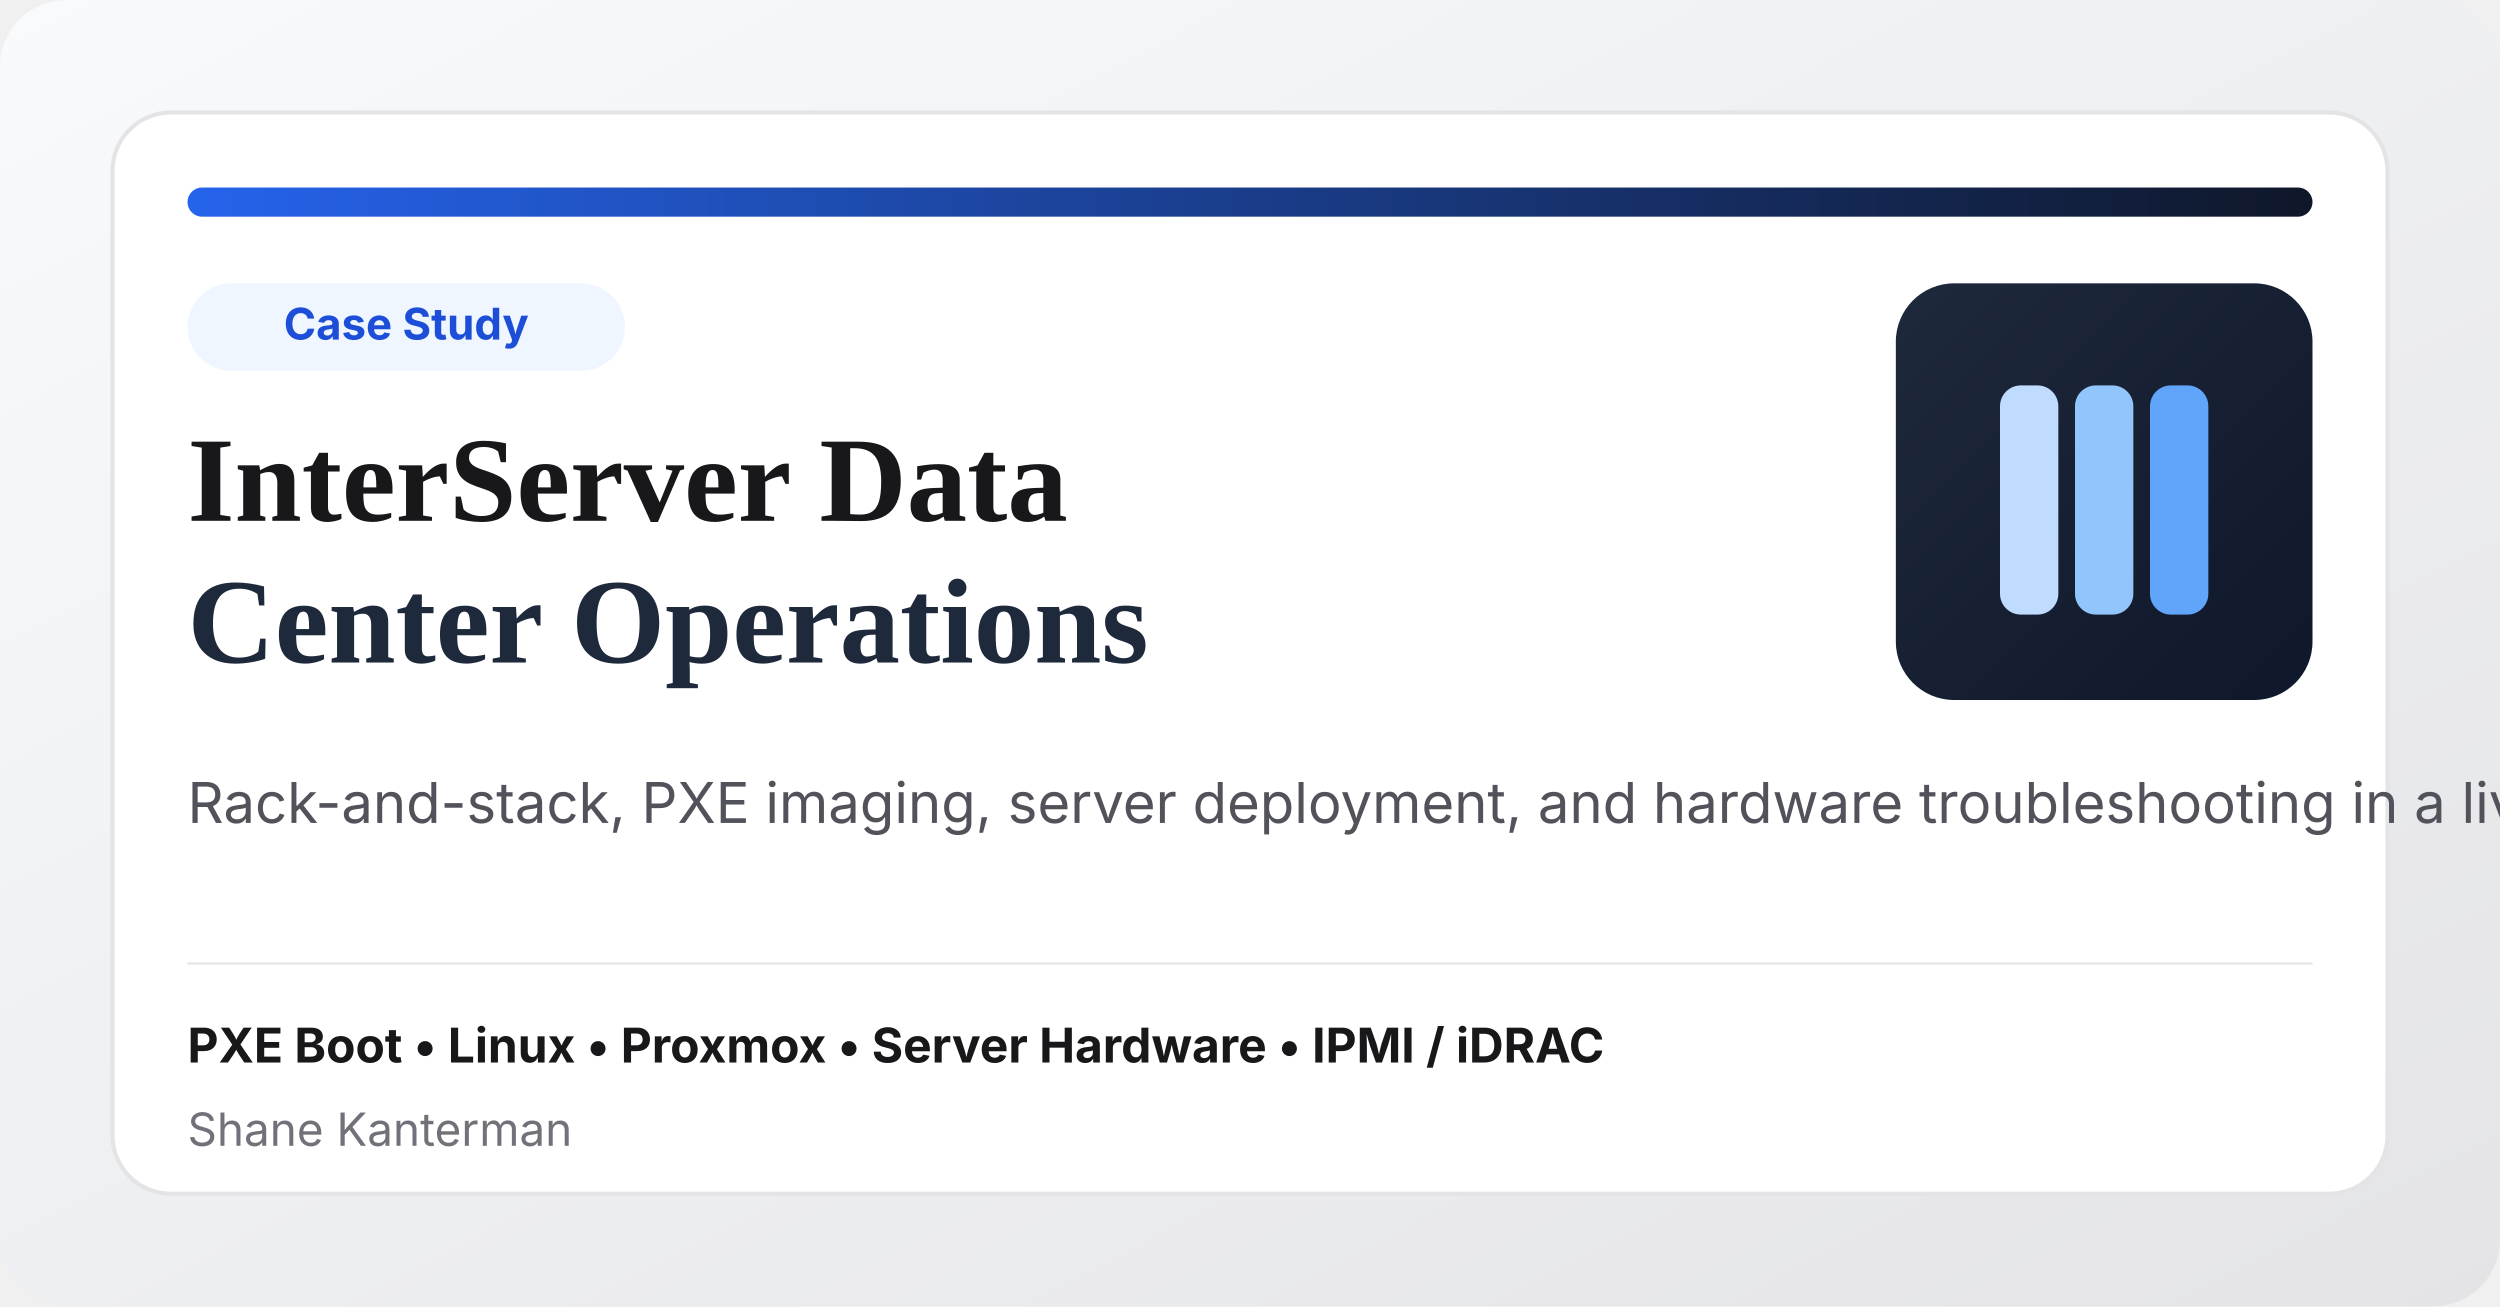
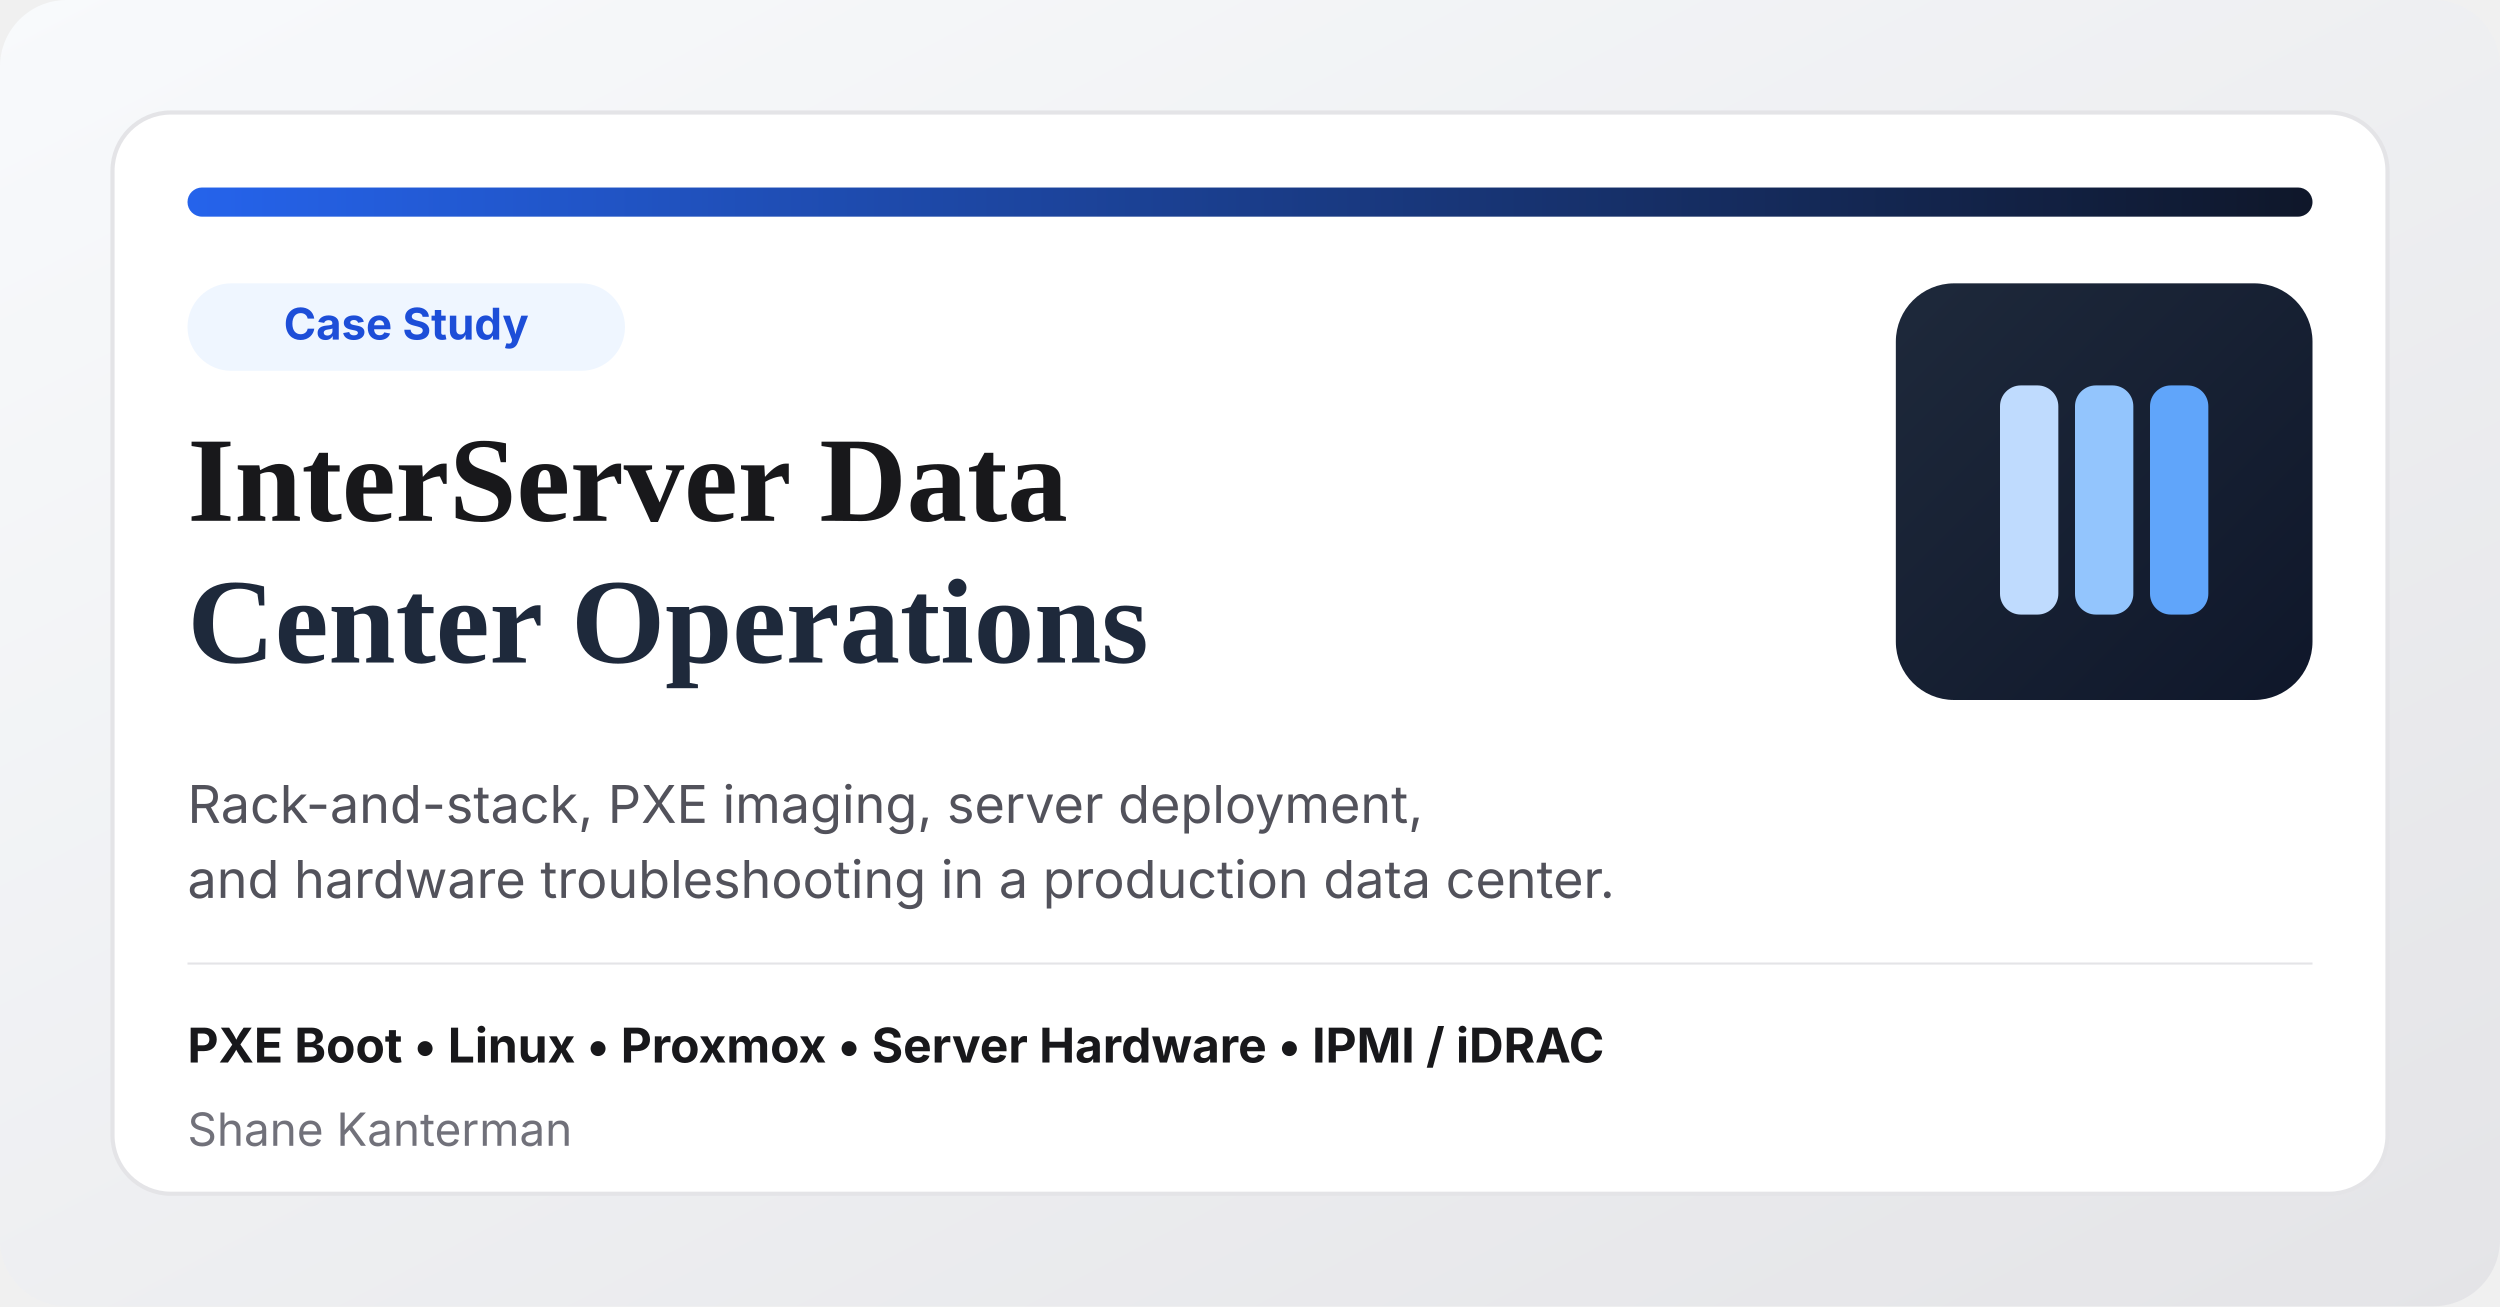
<svg xmlns="http://www.w3.org/2000/svg" width="1200" height="627" viewBox="0 0 1200 627" role="img" aria-labelledby="title desc">
  <defs>
    <linearGradient id="bg" x1="0" y1="0" x2="1" y2="1">
      <stop offset="0%" stop-color="#f8fafc" />
      <stop offset="100%" stop-color="#e4e4e7" />
    </linearGradient>
    <linearGradient id="panel" x1="0" y1="0" x2="1" y2="1">
      <stop offset="0%" stop-color="#1e293b" />
      <stop offset="100%" stop-color="#0f172a" />
    </linearGradient>
    <linearGradient id="accent" x1="0" y1="0" x2="1" y2="0">
      <stop offset="0%" stop-color="#2563eb" />
      <stop offset="100%" stop-color="#0f172a" />
    </linearGradient>
  </defs>
  <rect width="1200" height="627" rx="32" fill="url(#bg)" />
  <rect x="54" y="54" width="1092" height="519" rx="28" fill="#ffffff" stroke="#e4e4e7" stroke-width="2" />
  <rect x="90" y="90" width="1020" height="14" rx="7" fill="url(#accent)" />
  <rect x="90" y="136" width="210" height="42" rx="21" fill="#eff6ff" />
  <text x="195" y="163" text-anchor="middle" font-family="Inter, Arial, sans-serif" font-size="21" font-weight="700" fill="#1d4ed8">Case Study</text>
  <text x="90" y="250" font-family="Georgia, Times New Roman, serif" font-size="58" font-weight="700" fill="#18181b">InterServer Data</text>
  <text x="90" y="318" font-family="Georgia, Times New Roman, serif" font-size="58" font-weight="700" fill="#1e293b">Center Operations</text>
-   <text x="90" y="395" font-family="Inter, Arial, sans-serif" font-size="27" fill="#52525b">Rack-and-stack, PXE imaging, server deployment, and hardware troubleshooting in a live production data center.</text>
+   <text x="90" y="395" font-family="Inter, Arial, sans-serif" font-size="25" fill="#52525b">
+     <tspan x="90">Rack-and-stack, PXE imaging, server deployment,</tspan>
+     <tspan x="90" dy="36">and hardware troubleshooting in a production data center.</tspan>
+   </text>
  <g>
    <rect x="90" y="462" width="1020" height="1" fill="#e4e4e7" />
    <text x="90" y="510" font-family="Inter, Arial, sans-serif" font-size="23" font-weight="700" fill="#18181b">PXE Boot  •  Linux  •  Proxmox  •  Server Hardware  •  IPMI / iDRAC</text>
    <text x="90" y="550" font-family="Inter, Arial, sans-serif" font-size="22" fill="#71717a">Shane Kanterman</text>
  </g>
  <rect x="910" y="136" width="200" height="200" rx="28" fill="url(#panel)" />
  <rect x="960" y="185" width="28" height="110" rx="10" fill="#bfdbfe" />
  <rect x="996" y="185" width="28" height="110" rx="10" fill="#93c5fd" />
  <rect x="1032" y="185" width="28" height="110" rx="10" fill="#60a5fa" />
</svg>
